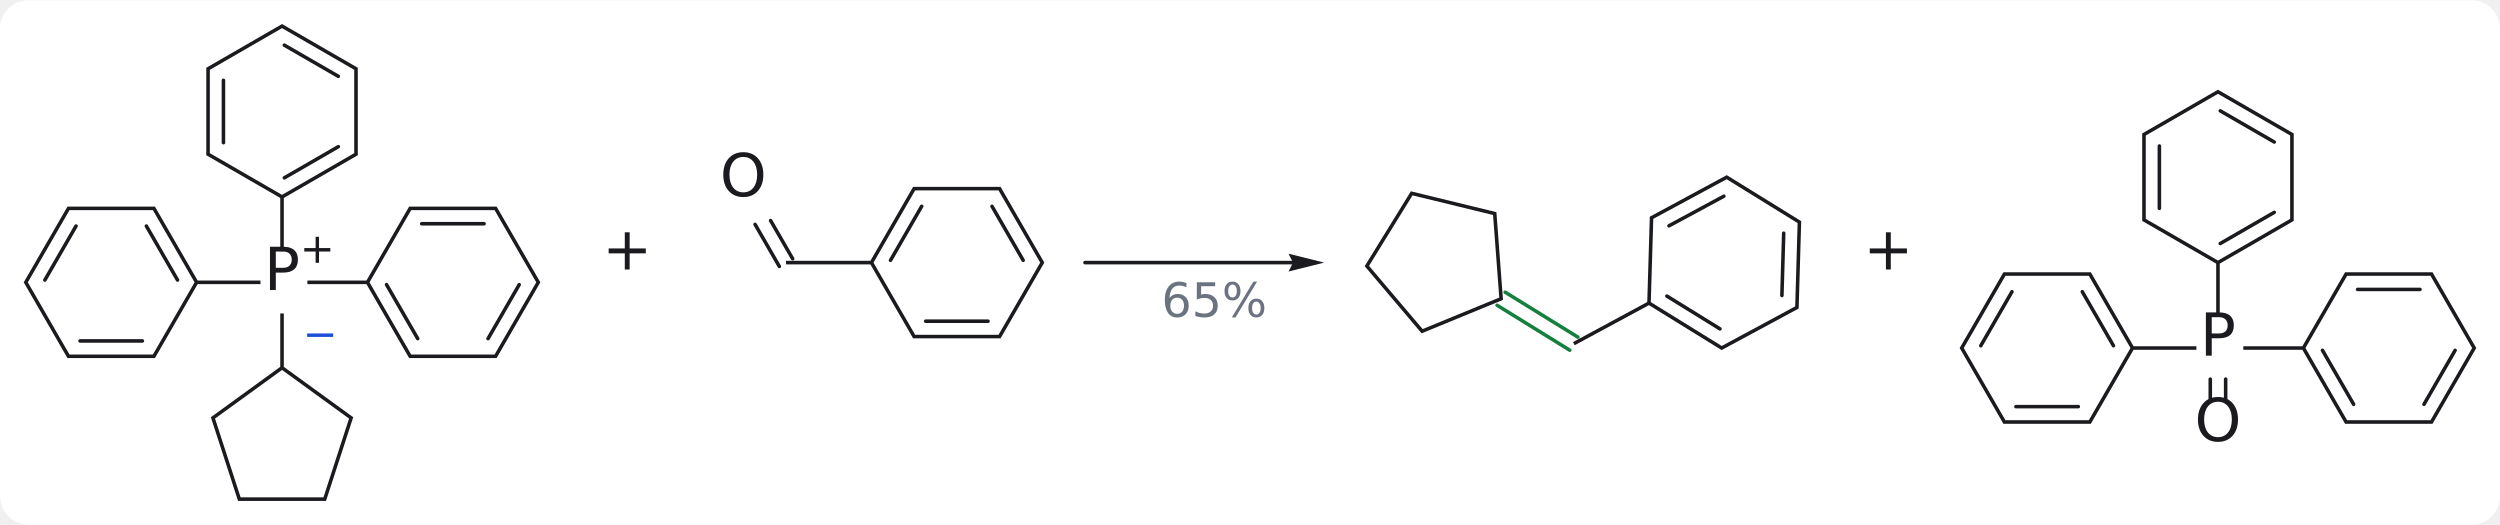
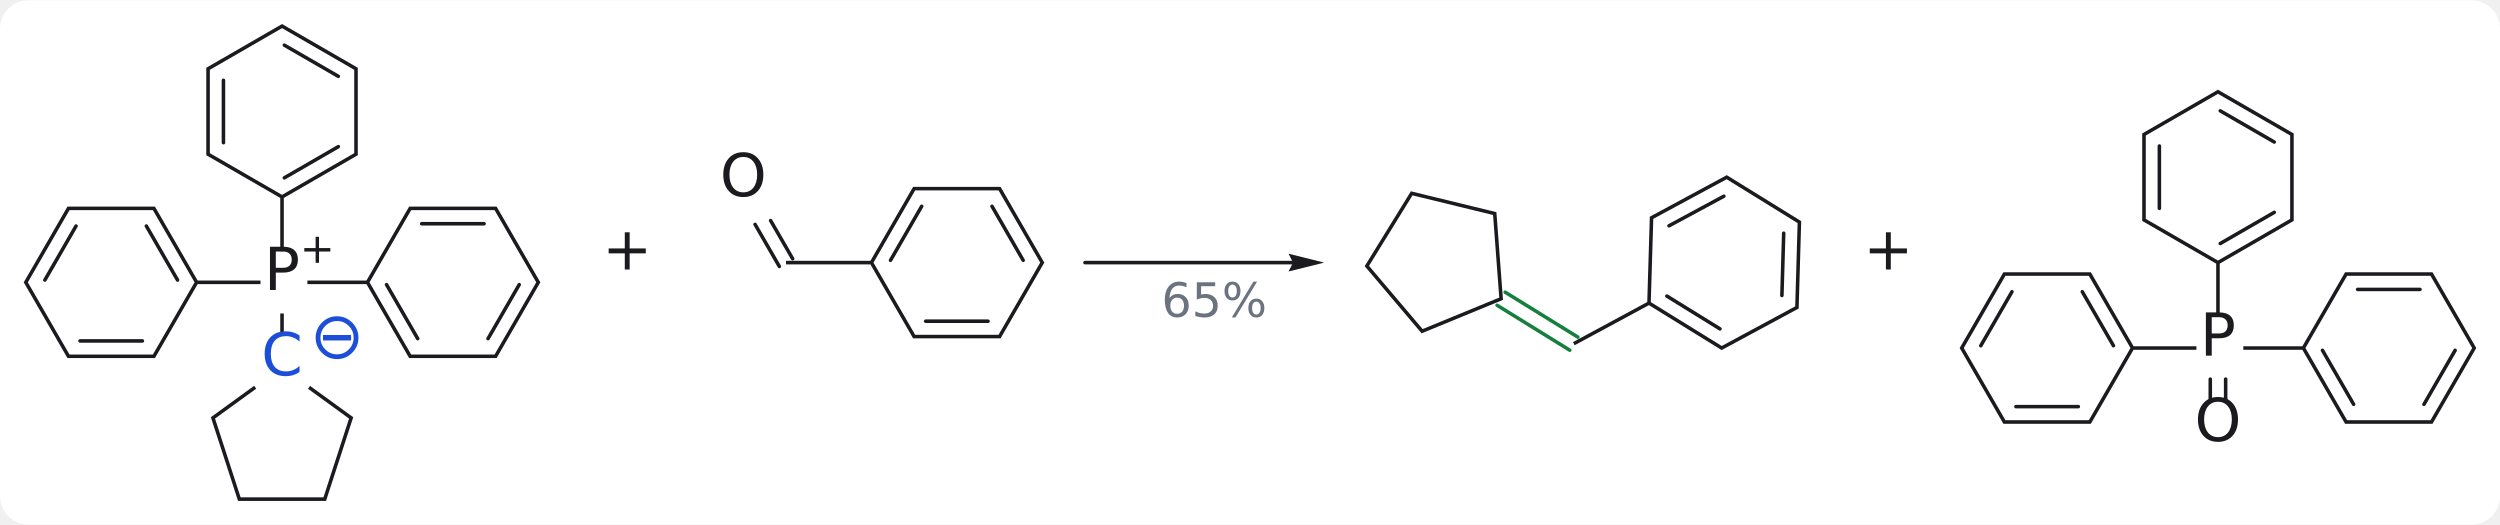
<svg xmlns="http://www.w3.org/2000/svg" viewBox="-12.677 -128.975 1229.242 257.815" width="762" height="160">
  <style>.c-ink.fill{fill:#1b1b1f}.c-ink.stroke{stroke:#1b1b1f}.c-arrow.fill{fill:#c2410c}.c-arrow.stroke{stroke:#c2410c}.c-nu.fill{fill:#1d4ed8}.c-nu.stroke{stroke:#1d4ed8}.c-el.fill{fill:#b91c1c}.c-el.stroke{stroke:#b91c1c}.c-good.fill{fill:#15803d}.c-good.stroke{stroke:#15803d}.c-muted.fill{fill:#6b7280}.c-muted.stroke{stroke:#6b7280}.card{fill:#ffffff}@media (prefers-color-scheme: dark){.c-ink.fill{fill:#e6e6ea}.c-ink.stroke{stroke:#e6e6ea}.c-arrow.fill{fill:#ff9f5a}.c-arrow.stroke{stroke:#ff9f5a}.c-nu.fill{fill:#8ab4ff}.c-nu.stroke{stroke:#8ab4ff}.c-el.fill{fill:#ff8a8a}.c-el.stroke{stroke:#ff8a8a}.c-good.fill{fill:#6ee7a0}.c-good.stroke{stroke:#6ee7a0}.c-muted.fill{fill:#9ca3af}.c-muted.stroke{stroke:#9ca3af}.card{fill:#1e1e1e}}</style>
  <rect class="card" x="-12.677" y="-128.975" width="1229.242" height="257.815" rx="14" />
  <line class="c-ink stroke" x1="177.382" y1="10.832" x2="192.712" y2="37.384" stroke-width="1.75" stroke-linecap="round" />
  <line class="c-ink stroke" x1="227.288" y1="37.384" x2="242.618" y2="10.832" stroke-width="1.75" stroke-linecap="round" />
  <line class="c-ink stroke" x1="225.33" y1="-19.11" x2="194.67" y2="-19.11" stroke-width="1.75" stroke-linecap="round" />
  <line class="c-ink stroke" x1="74.618" y1="8.572" x2="59.288" y2="-17.98" stroke-width="1.75" stroke-linecap="round" />
  <line class="c-ink stroke" x1="24.712" y1="-17.98" x2="9.382" y2="8.572" stroke-width="1.75" stroke-linecap="round" />
  <line class="c-ink stroke" x1="26.67" y1="38.514" x2="57.33" y2="38.514" stroke-width="1.75" stroke-linecap="round" />
  <line class="c-ink stroke" x1="127.13" y1="-41.68" x2="153.682" y2="-57.01" stroke-width="1.75" stroke-linecap="round" />
  <line class="c-ink stroke" x1="153.682" y1="-91.586" x2="127.13" y2="-106.916" stroke-width="1.75" stroke-linecap="round" />
  <line class="c-ink stroke" x1="97.188" y1="-89.628" x2="97.188" y2="-58.968" stroke-width="1.75" stroke-linecap="round" />
  <line class="c-ink stroke" x1="366.228" y1="-20.675" x2="377.074" y2="-1.89" stroke-width="1.75" stroke-linecap="round" />
  <line class="c-ink stroke" x1="358.589" y1="-18.785" x2="370.526" y2="1.89" stroke-width="1.75" stroke-linecap="round" />
  <line class="c-ink stroke" x1="425.182" y1="-1.13" x2="440.512" y2="-27.682" stroke-width="1.75" stroke-linecap="round" />
  <line class="c-ink stroke" x1="475.088" y1="-27.682" x2="490.418" y2="-1.13" stroke-width="1.75" stroke-linecap="round" />
  <line class="c-ink stroke" x1="473.13" y1="28.812" x2="442.47" y2="28.812" stroke-width="1.75" stroke-linecap="round" />
  <path class="c-good stroke" d="M727.411 14.551 L763.153 36.643 " fill="none" stroke-width="1.75" stroke-linecap="round" stroke-linejoin="round" />
  <path class="c-good stroke" d="M723.437 20.981 L759.178 43.073 " fill="none" stroke-width="1.75" stroke-linecap="round" stroke-linejoin="round" />
  <line class="c-ink stroke" x1="806.924" y1="16.458" x2="833.02" y2="32.588" stroke-width="1.75" stroke-linecap="round" />
  <line class="c-ink stroke" x1="863.478" y1="16.163" x2="864.367" y2="-14.46" stroke-width="1.75" stroke-linecap="round" />
  <line class="c-ink stroke" x1="834.947" y1="-32.654" x2="807.967" y2="-18.091" stroke-width="1.75" stroke-linecap="round" />
  <line class="c-ink stroke" x1="1074.108" y1="68.303" x2="1074.108" y2="57.298" stroke-width="1.75" stroke-linecap="round" />
  <line class="c-ink stroke" x1="1081.668" y1="68.303" x2="1081.668" y2="57.298" stroke-width="1.75" stroke-linecap="round" />
  <line class="c-ink stroke" x1="1129.27" y1="43.13" x2="1144.6" y2="69.682" stroke-width="1.75" stroke-linecap="round" />
  <line class="c-ink stroke" x1="1179.176" y1="69.682" x2="1194.506" y2="43.13" stroke-width="1.75" stroke-linecap="round" />
  <line class="c-ink stroke" x1="1177.218" y1="13.188" x2="1146.558" y2="13.188" stroke-width="1.75" stroke-linecap="round" />
  <line class="c-ink stroke" x1="1026.506" y1="40.87" x2="1011.176" y2="14.318" stroke-width="1.75" stroke-linecap="round" />
  <line class="c-ink stroke" x1="976.6" y1="14.318" x2="961.27" y2="40.87" stroke-width="1.75" stroke-linecap="round" />
  <line class="c-ink stroke" x1="978.558" y1="70.812" x2="1009.218" y2="70.812" stroke-width="1.75" stroke-linecap="round" />
  <line class="c-ink stroke" x1="1079.018" y1="-9.382" x2="1105.57" y2="-24.712" stroke-width="1.75" stroke-linecap="round" />
  <line class="c-ink stroke" x1="1105.57" y1="-59.288" x2="1079.018" y2="-74.618" stroke-width="1.75" stroke-linecap="round" />
  <line class="c-ink stroke" x1="1049.076" y1="-57.33" x2="1049.076" y2="-26.67" stroke-width="1.75" stroke-linecap="round" />
-   <path class="c-ink fill stroke" d="M126.875 51.256 L126.875 25 L125.125 25 L125.125 51.256 L126 51.702 Z M138.464 10.577 L167.495 10.577 L168 9.702 L167.495 8.827 L138.464 8.827 Z M167.495 10.577 L188.495 46.949 L189.505 45.199 L169.01 9.702 L168 9.702 Z M188.495 46.949 L231.505 46.949 L230.495 45.199 L189.505 45.199 Z M231.505 46.949 L253.01 9.702 L250.99 9.702 L230.495 45.199 Z M253.01 9.702 L231.505 -27.545 L230.495 -25.795 L250.99 9.702 Z M231.505 -27.545 L188.495 -27.545 L189.505 -25.795 L230.495 -25.795 Z M115.402 8.827 L84.505 8.827 L84 9.702 L84.505 10.577 L115.402 10.577 Z M84.505 8.827 L63.505 -27.545 L62.495 -25.795 L82.99 9.702 L84 9.702 Z M63.505 -27.545 L20.495 -27.545 L21.505 -25.795 L62.495 -25.795 Z M20.495 -27.545 L-1.01 9.702 L1.01 9.702 L21.505 -25.795 Z M-1.01 9.702 L20.495 46.949 L21.505 45.199 L1.01 9.702 Z M20.495 46.949 L63.505 46.949 L62.495 45.199 L21.505 45.199 Z M126.875 -5.596 L126.875 -31.793 L126 -32.298 L125.125 -31.793 L125.125 -5.596 Z M126.875 -31.793 L163.247 -52.793 L161.497 -53.803 L126 -33.308 L126 -32.298 Z M163.247 -52.793 L163.247 -95.803 L161.497 -94.793 L161.497 -53.803 Z M163.247 -95.803 L126 -117.308 L126 -115.288 L161.497 -94.793 Z M126 -117.308 L88.753 -95.803 L90.503 -94.793 L126 -115.288 Z M88.753 -95.803 L88.753 -52.793 L90.503 -53.803 L90.503 -94.793 Z M126 52.783 L158.949 76.691 L161.007 76.021 L126.875 51.256 L126 51.702 Z M158.949 76.691 L146.364 115.423 L147.636 117.173 L161.007 76.021 Z M146.364 115.423 L105.636 115.423 L104.364 117.173 L147.636 117.173 Z M105.636 115.423 L93.051 76.691 L90.993 76.021 L104.364 117.173 Z M93.051 76.691 L126 52.783 L126 51.702 L125.125 51.256 L90.993 76.021 Z M188.495 -27.545 L167.495 8.827 L168 9.702 L169.01 9.702 L189.505 -25.795 Z M63.505 46.949 L84.505 10.577 L84 9.702 L82.99 9.702 L62.495 45.199 Z M88.753 -52.793 L125.125 -31.793 L126 -32.298 L126 -33.308 L90.503 -53.803 Z M373.8 0.875 L415.295 0.875 L415.8 0 L415.295 -0.875 L373.8 -0.875 Z M416.81 -0 L437.305 -35.497 L436.295 -37.247 L415.295 -0.875 L415.8 0 Z M437.305 -35.497 L478.295 -35.497 L479.305 -37.247 L436.295 -37.247 Z M478.295 -35.497 L498.79 -0 L500.81 0 L479.305 -37.247 Z M498.79 0 L478.295 35.497 L479.305 37.247 L500.81 -0 Z M478.295 35.497 L437.305 35.497 L436.295 37.247 L479.305 37.247 Z M437.305 35.497 L416.81 0 L415.8 0 L415.295 0.875 L436.295 37.247 Z M761.582 40.628 L798.096 20.918 L798.126 19.908 L797.267 19.378 L760.75 39.088 Z M798.096 20.918 L833.838 43.01 L833.898 40.99 L799.016 19.429 L798.126 19.908 Z M833.838 43.01 L871.73 22.58 L870.01 21.52 L833.898 40.99 Z M871.73 22.58 L872.977 -20.387 L871.199 -19.429 L870.01 21.52 Z M872.977 -20.387 L836.376 -43.01 L836.316 -40.99 L871.199 -19.429 Z M836.376 -43.01 L798.527 -22.58 L800.246 -21.52 L836.316 -40.99 Z M724.504 17.198 L686.83 32.675 L686.318 34.777 L726.344 18.334 Z M686.83 32.675 L660.478 1.599 L658.322 1.761 L686.318 34.777 Z M660.478 1.599 L681.861 -33.061 L681.039 -35.063 L658.322 1.761 Z M681.861 -33.061 L721.449 -23.408 L723.099 -24.808 L681.039 -35.063 Z M721.449 -23.408 L724.504 17.198 L726.344 18.334 L723.099 -24.808 Z M798.527 -22.58 L797.267 19.378 L798.126 19.908 L799.016 19.429 L800.246 -21.52 Z M1090.352 42.875 L1119.383 42.875 L1119.888 42 L1119.383 41.125 L1090.352 41.125 Z M1119.383 42.875 L1140.383 79.247 L1141.393 77.497 L1120.898 42 L1119.888 42 Z M1140.383 79.247 L1183.393 79.247 L1182.383 77.497 L1141.393 77.497 Z M1183.393 79.247 L1204.898 42 L1202.878 42 L1182.383 77.497 Z M1204.898 42 L1183.393 4.753 L1182.383 6.503 L1202.878 42 Z M1183.393 4.753 L1140.383 4.753 L1141.393 6.503 L1182.383 6.503 Z M1067.29 41.125 L1036.393 41.125 L1035.888 42 L1036.393 42.875 L1067.29 42.875 Z M1036.393 41.125 L1015.393 4.753 L1014.383 6.503 L1034.878 42 L1035.888 42 Z M1015.393 4.753 L972.383 4.753 L973.393 6.503 L1014.383 6.503 Z M972.383 4.753 L950.878 42 L952.898 42 L973.393 6.503 Z M950.878 42 L972.383 79.247 L973.393 77.497 L952.898 42 Z M972.383 79.247 L1015.393 79.247 L1014.383 77.497 L973.393 77.497 Z M1078.763 26.702 L1078.763 0.505 L1077.888 0 L1077.013 0.505 L1077.013 26.702 Z M1078.763 0.505 L1115.135 -20.495 L1113.385 -21.505 L1077.888 -1.01 L1077.888 0 Z M1115.135 -20.495 L1115.135 -63.505 L1113.385 -62.495 L1113.385 -21.505 Z M1115.135 -63.505 L1077.888 -85.01 L1077.888 -82.99 L1113.385 -62.495 Z M1077.888 -85.01 L1040.641 -63.505 L1042.391 -62.495 L1077.888 -82.99 Z M1040.641 -63.505 L1040.641 -20.495 L1042.391 -21.505 L1042.391 -62.495 Z M1140.383 4.753 L1119.383 41.125 L1119.888 42 L1120.898 42 L1141.393 6.503 Z M1015.393 79.247 L1036.393 42.875 L1035.888 42 L1034.878 42 L1014.383 77.497 Z M1040.641 -20.495 L1077.013 0.505 L1077.888 0 L1077.888 -1.01 L1042.391 -21.505 Z " stroke-width="0" stroke-linecap="round" stroke-linejoin="round" />
-   <text class="c-nu fill" xml:space="preserve" x="136.183" y="27.954" font-family="DejaVu Sans, Noto Sans CJK KR, Noto Sans CJK JP, sans-serif" font-size="20.417" font-weight="normal" font-style="normal" text-decoration="none" dominant-baseline="text-before-edge">−</text>
+   <path class="c-ink fill stroke" d="M126.875 36.005 L126.875 25 L125.125 25 L125.125 36.005 Z M138.464 10.577 L167.495 10.577 L168 9.702 L167.495 8.827 L138.464 8.827 Z M167.495 10.577 L188.495 46.949 L189.505 45.199 L169.01 9.702 L168 9.702 Z M188.495 46.949 L231.505 46.949 L230.495 45.199 L189.505 45.199 Z M231.505 46.949 L253.01 9.702 L250.99 9.702 L230.495 45.199 Z M253.01 9.702 L231.505 -27.545 L230.495 -25.795 L250.99 9.702 Z M231.505 -27.545 L188.495 -27.545 L189.505 -25.795 L230.495 -25.795 Z M115.402 8.827 L84.505 8.827 L84 9.702 L84.505 10.577 L115.402 10.577 Z M84.505 8.827 L63.505 -27.545 L62.495 -25.795 L82.99 9.702 L84 9.702 Z M63.505 -27.545 L20.495 -27.545 L21.505 -25.795 L62.495 -25.795 Z M20.495 -27.545 L-1.01 9.702 L1.01 9.702 L21.505 -25.795 Z M-1.01 9.702 L20.495 46.949 L21.505 45.199 L1.01 9.702 Z M20.495 46.949 L63.505 46.949 L62.495 45.199 L21.505 45.199 Z M126.875 -5.596 L126.875 -31.793 L126 -32.298 L125.125 -31.793 L125.125 -5.596 Z M126.875 -31.793 L163.247 -52.793 L161.497 -53.803 L126 -33.308 L126 -32.298 Z M163.247 -52.793 L163.247 -95.803 L161.497 -94.793 L161.497 -53.803 Z M163.247 -95.803 L126 -117.308 L126 -115.288 L161.497 -94.793 Z M126 -117.308 L88.753 -95.803 L90.503 -94.793 L126 -115.288 Z M88.753 -95.803 L88.753 -52.793 L90.503 -53.803 L90.503 -94.793 Z M138.755 62.038 L158.949 76.691 L161.007 76.021 L139.782 60.621 Z M158.949 76.691 L146.364 115.423 L147.636 117.173 L161.007 76.021 Z M146.364 115.423 L105.636 115.423 L104.364 117.173 L147.636 117.173 Z M105.636 115.423 L93.051 76.691 L90.993 76.021 L104.364 117.173 Z M93.051 76.691 L113.302 61.996 L112.275 60.58 L90.993 76.021 Z M188.495 -27.545 L167.495 8.827 L168 9.702 L169.01 9.702 L189.505 -25.795 Z M63.505 46.949 L84.505 10.577 L84 9.702 L82.99 9.702 L62.495 45.199 Z M88.753 -52.793 L125.125 -31.793 L126 -32.298 L126 -33.308 L90.503 -53.803 Z M373.8 0.875 L415.295 0.875 L415.8 0 L415.295 -0.875 L373.8 -0.875 Z M416.81 -0 L437.305 -35.497 L436.295 -37.247 L415.295 -0.875 L415.8 0 Z M437.305 -35.497 L478.295 -35.497 L479.305 -37.247 L436.295 -37.247 Z M478.295 -35.497 L498.79 -0 L500.81 0 L479.305 -37.247 Z M498.79 0 L478.295 35.497 L479.305 37.247 L500.81 -0 Z M478.295 35.497 L437.305 35.497 L436.295 37.247 L479.305 37.247 Z M437.305 35.497 L416.81 0 L415.8 0 L415.295 0.875 L436.295 37.247 Z M761.582 40.628 L798.096 20.918 L798.126 19.908 L797.267 19.378 L760.75 39.088 Z M798.096 20.918 L833.838 43.01 L833.898 40.99 L799.016 19.429 L798.126 19.908 Z M833.838 43.01 L871.73 22.58 L870.01 21.52 L833.898 40.99 Z M871.73 22.58 L872.977 -20.387 L871.199 -19.429 L870.01 21.52 Z M872.977 -20.387 L836.376 -43.01 L836.316 -40.99 L871.199 -19.429 Z M836.376 -43.01 L798.527 -22.58 L800.246 -21.52 L836.316 -40.99 Z M724.504 17.198 L686.83 32.675 L686.318 34.777 L726.344 18.334 Z M686.83 32.675 L660.478 1.599 L658.322 1.761 L686.318 34.777 Z M660.478 1.599 L681.861 -33.061 L681.039 -35.063 L658.322 1.761 Z M681.861 -33.061 L721.449 -23.408 L723.099 -24.808 L681.039 -35.063 Z M721.449 -23.408 L724.504 17.198 L726.344 18.334 L723.099 -24.808 Z M798.527 -22.58 L797.267 19.378 L798.126 19.908 L799.016 19.429 L800.246 -21.52 Z M1090.352 42.875 L1119.383 42.875 L1119.888 42 L1119.383 41.125 L1090.352 41.125 Z M1119.383 42.875 L1140.383 79.247 L1141.393 77.497 L1120.898 42 L1119.888 42 Z M1140.383 79.247 L1183.393 79.247 L1182.383 77.497 L1141.393 77.497 Z M1183.393 79.247 L1204.898 42 L1202.878 42 L1182.383 77.497 Z M1204.898 42 L1183.393 4.753 L1182.383 6.503 L1202.878 42 Z M1183.393 4.753 L1140.383 4.753 L1141.393 6.503 L1182.383 6.503 Z M1067.29 41.125 L1036.393 41.125 L1035.888 42 L1036.393 42.875 L1067.29 42.875 Z M1036.393 41.125 L1015.393 4.753 L1014.383 6.503 L1034.878 42 L1035.888 42 Z M1015.393 4.753 L972.383 4.753 L973.393 6.503 L1014.383 6.503 Z M972.383 4.753 L950.878 42 L952.898 42 L973.393 6.503 Z M950.878 42 L972.383 79.247 L973.393 77.497 L952.898 42 Z M972.383 79.247 L1015.393 79.247 L1014.383 77.497 L973.393 77.497 Z M1078.763 26.702 L1078.763 0.505 L1077.888 0 L1077.013 0.505 L1077.013 26.702 Z M1078.763 0.505 L1115.135 -20.495 L1113.385 -21.505 L1077.888 -1.01 L1077.888 0 Z M1115.135 -20.495 L1115.135 -63.505 L1113.385 -62.495 L1113.385 -21.505 Z M1115.135 -63.505 L1077.888 -85.01 L1077.888 -82.99 L1113.385 -62.495 Z M1077.888 -85.01 L1040.641 -63.505 L1042.391 -62.495 L1077.888 -82.99 Z M1040.641 -63.505 L1040.641 -20.495 L1042.391 -21.505 L1042.391 -62.495 Z M1140.383 4.753 L1119.383 41.125 L1119.888 42 L1120.898 42 L1141.393 6.503 Z M1015.393 79.247 L1036.393 42.875 L1035.888 42 L1034.878 42 L1014.383 77.497 Z M1040.641 -20.495 L1077.013 0.505 L1077.888 0 L1077.888 -1.01 L1042.391 -21.505 Z " stroke-width="0" stroke-linecap="round" stroke-linejoin="round" />
+   <text class="c-nu fill" xml:space="preserve" x="115.817" y="35.246" font-family="DejaVu Sans, Noto Sans CJK KR, Noto Sans CJK JP, sans-serif" font-size="29.167" font-weight="normal" font-style="normal" text-decoration="none" dominant-baseline="text-before-edge">C</text>
  <text class="c-ink fill" xml:space="preserve" x="117.206" y="-6.74" font-family="DejaVu Sans, Noto Sans CJK KR, Noto Sans CJK JP, sans-serif" font-size="29.167" font-weight="normal" font-style="normal" text-decoration="none" dominant-baseline="text-before-edge">P</text>
  <text class="c-ink fill" xml:space="preserve" x="134.794" y="-14.032" font-family="DejaVu Sans, Noto Sans CJK KR, Noto Sans CJK JP, sans-serif" font-size="20.417" font-weight="normal" font-style="normal" text-decoration="none" dominant-baseline="text-before-edge">+</text>
  <text class="c-ink fill" xml:space="preserve" x="341.321" y="-52.828" font-family="DejaVu Sans, Noto Sans CJK KR, Noto Sans CJK JP, sans-serif" font-size="29.167" font-weight="normal" font-style="normal" text-decoration="none" dominant-baseline="text-before-edge">O</text>
  <text class="c-ink fill" xml:space="preserve" x="1066.409" y="67.544" font-family="DejaVu Sans, Noto Sans CJK KR, Noto Sans CJK JP, sans-serif" font-size="29.167" font-weight="normal" font-style="normal" text-decoration="none" dominant-baseline="text-before-edge">O</text>
  <text class="c-ink fill" xml:space="preserve" x="1069.094" y="25.558" font-family="DejaVu Sans, Noto Sans CJK KR, Noto Sans CJK JP, sans-serif" font-size="29.167" font-weight="normal" font-style="normal" text-decoration="none" dominant-baseline="text-before-edge">P</text>
  <path class="c-ink stroke" d="M520.8 0 L634.025 0 " fill="none" stroke-width="1.75" stroke-linecap="round" stroke-linejoin="round" />
  <path class="c-ink fill stroke" d="M638.4 0 L620.9 -4.375 L623.087 0 L620.9 4.375 Z " stroke-width="0" stroke-linecap="round" stroke-linejoin="round" />
  <text class="c-ink fill" xml:space="preserve" x="283.5" y="-16.8" font-family="DejaVu Sans, Noto Sans CJK KR, Noto Sans CJK JP, sans-serif" font-size="29.167" font-weight="normal" font-style="normal" text-decoration="none" dominant-baseline="text-before-edge">+</text>
  <text class="c-muted fill" xml:space="preserve" x="558.432" y="10.5" font-family="DejaVu Sans, Noto Sans CJK KR, Noto Sans CJK JP, sans-serif" font-size="23.333" font-weight="normal" font-style="normal" text-decoration="none" dominant-baseline="text-before-edge">65%</text>
  <text class="c-ink fill" xml:space="preserve" x="903.594" y="-16.8" font-family="DejaVu Sans, Noto Sans CJK KR, Noto Sans CJK JP, sans-serif" font-size="29.167" font-weight="normal" font-style="normal" text-decoration="none" dominant-baseline="text-before-edge">+</text>
+   <text class="c-nu fill" xml:space="preserve" x="139.608" y="24.78" font-family="DejaVu Sans, Noto Sans CJK KR, Noto Sans CJK JP, sans-serif" font-size="32.083" font-weight="normal" font-style="normal" text-decoration="none" dominant-baseline="text-before-edge">⊖</text>
</svg>
